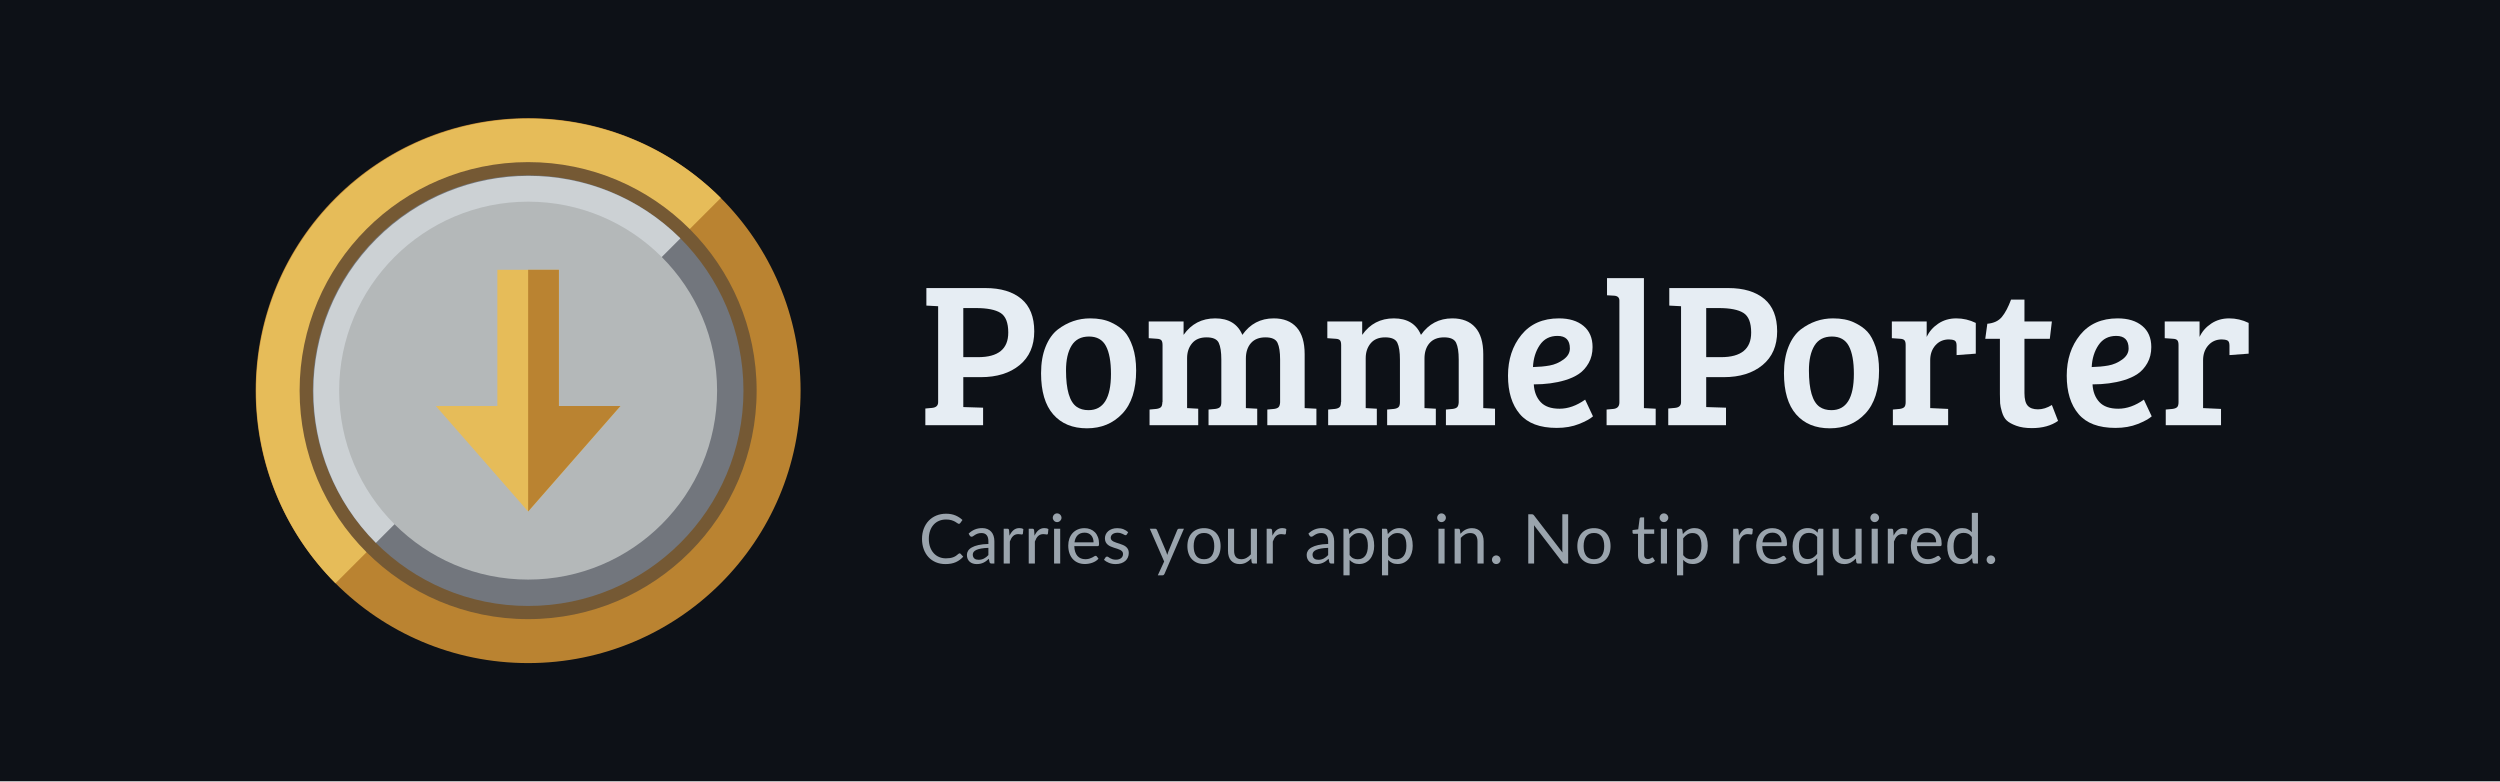
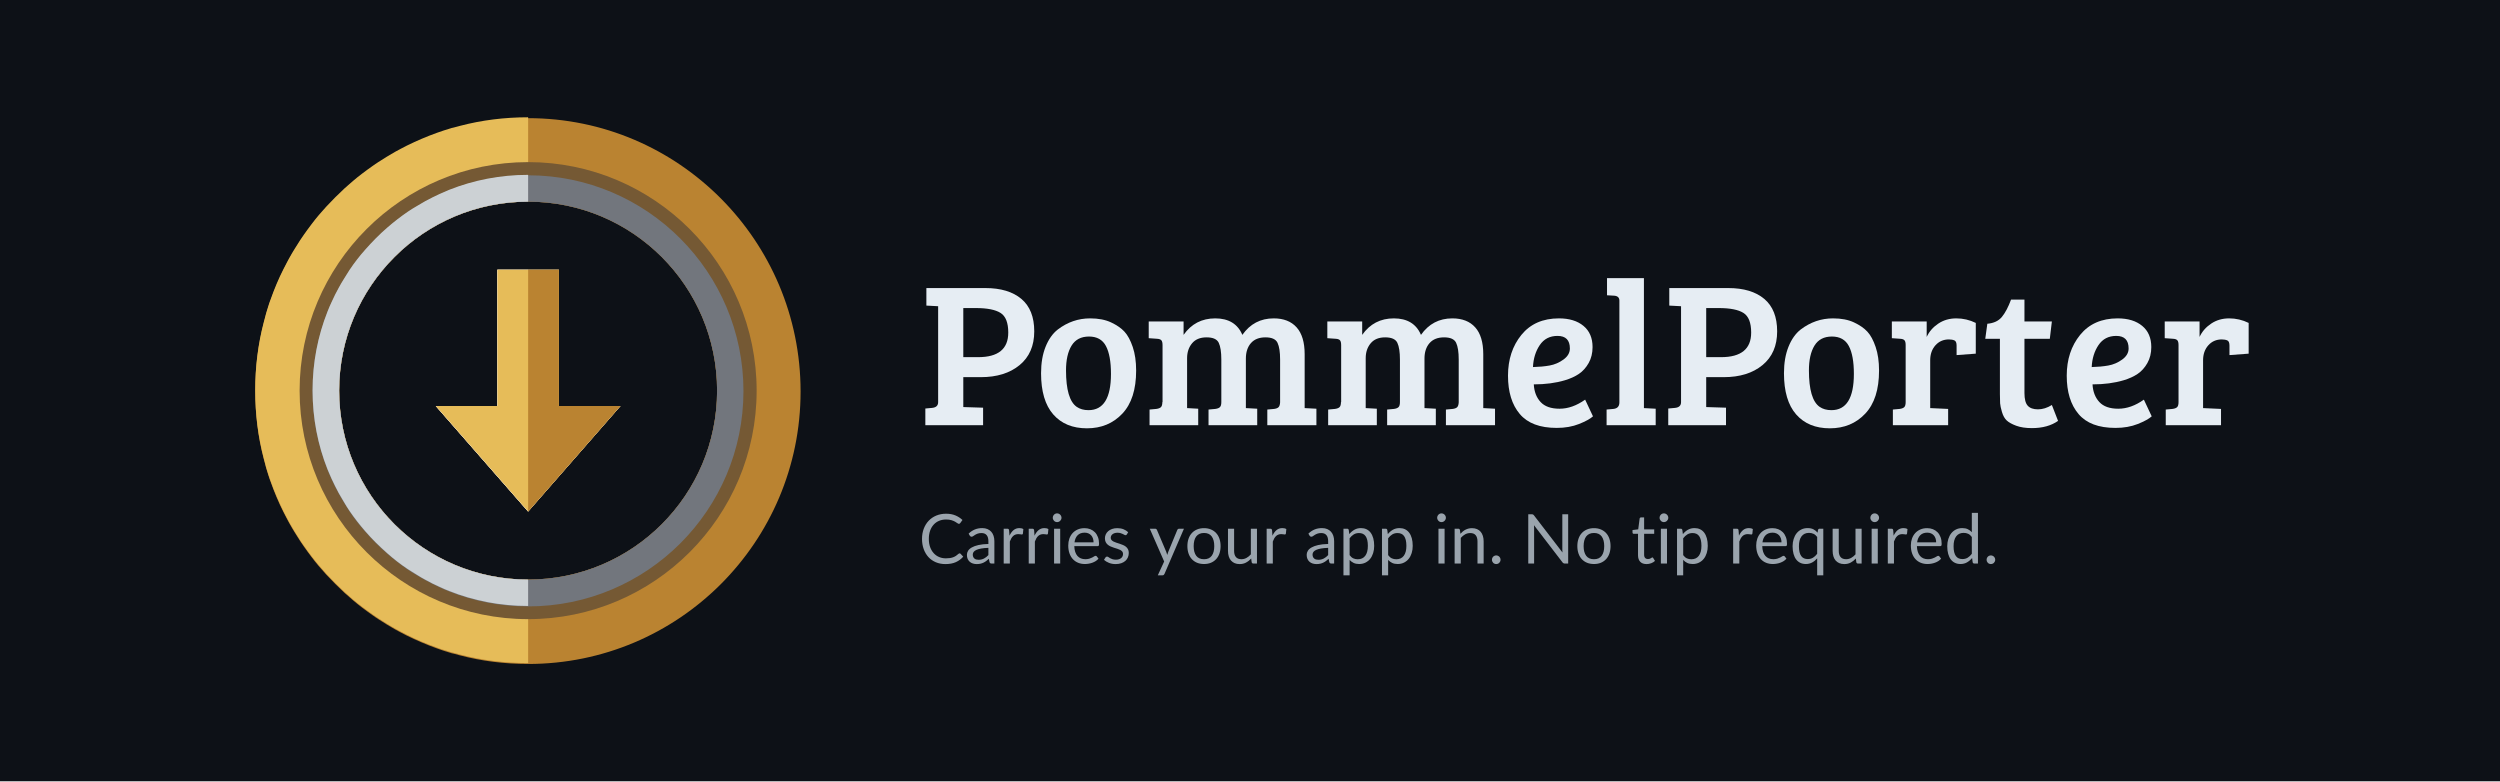
<svg xmlns="http://www.w3.org/2000/svg" width="1600" height="500" viewBox="0 0 1600 500">
  <rect width="1600" height="500" fill="#0d1117" />
  <svg x="158" y="70" width="360" height="360" viewBox="0 0 256 256">
-     <circle cx="128" cy="128" r="124" fill="#ba8331" />
-     <path d="M 215.681 40.319 A 124 124 0 0 0 40.319 215.681 Z" fill="#e6bc59" />
-     <circle cx="128" cy="128" r="104" fill="#755934" />
-     <circle cx="128" cy="128" r="98" fill="#72767d" />
-     <path d="M 197.296 58.704 A 98 98 0 0 0 58.704 197.296 Z" fill="#ccd1d4" />
-     <circle cx="128" cy="128" r="86" fill="#b4b8b9" />
-     <path d="M114 73h28v62h28l-42 48-42-48h28z" fill="#e6bc59" />
-     <path d="M142 73v62h28l-42 48v-110z" fill="#ba8331" />
+     <defs>
+       <style>
+       .st0 {
+         fill: #e6bc59;
+       }
+ 
+       .st1 {
+         fill: #fff;
+       }
+ 
+       .st2 {
+         fill: #755934;
+       }
+ 
+       .st3 {
+         fill: #72767d;
+       }
+ 
+       .st4 {
+         fill: #ccd1d4;
+       }
+ 
+       .st5 {
+         fill: #ba8331;
+       }
+     </style>
+     </defs>
+     <polygon class="st5" points="142 135 170 135 128 183 86 135 114 135 114 73 142 73 142 135" />
+     <path class="st5" d="M128,4c-10.7,0-21.1,1.3-31,3.9-1,.3-2,.5-3,.8-.5.1-1,.3-1.5.4-1,.3-1.9.6-2.9.9t0,0c-1,.3-1.9.6-2.9,1-4.8,1.7-9.4,3.6-13.9,5.9-.9.5-1.8.9-2.7,1.4,0,0,0,0,0,0-.9.5-1.8.9-2.6,1.4-1.3.7-2.6,1.5-3.9,2.3-1.3.8-2.5,1.6-3.8,2.4,0,0,0,0,0,0-.8.6-1.7,1.1-2.5,1.7,0,0,0,0,0,0-1.6,1.1-3.2,2.3-4.8,3.5h0c-2.8,2.1-5.4,4.3-8,6.7t0,0c-2.9,2.7-5.7,5.5-8.4,8.4t0,0c-2.3,2.6-4.6,5.2-6.7,8h0c-1.2,1.6-2.4,3.2-3.5,4.8,0,0,0,0,0,0-.6.8-1.1,1.6-1.7,2.5,0,0,0,0,0,0-.8,1.2-1.6,2.5-2.4,3.8-.8,1.3-1.5,2.6-2.3,3.9-.5.9-1,1.8-1.4,2.6,0,0,0,0,0,0-.5.9-.9,1.8-1.4,2.7-2.2,4.5-4.2,9.1-5.9,13.9-.3,1-.7,1.9-1,2.9t0,0c-.3,1-.6,1.9-.9,2.9-.2.5-.3,1-.4,1.5-.3,1-.5,2-.8,3-2.6,9.9-3.9,20.3-3.9,31s1.3,21.1,3.9,31c.3,1,.5,2,.8,3,.1.5.3,1,.4,1.5.3,1,.6,1.9.9,2.9t0,0c.3,1,.6,1.9,1,2.9,1.7,4.8,3.6,9.4,5.9,13.9.5.9.9,1.8,1.4,2.7,0,0,0,0,0,0,.5.9.9,1.8,1.4,2.6.7,1.3,1.5,2.6,2.3,3.9.8,1.3,1.6,2.5,2.4,3.8,0,0,0,0,0,0,.6.8,1.1,1.7,1.7,2.5,0,0,0,0,0,0,1.1,1.6,2.3,3.2,3.5,4.8h0c2.1,2.8,4.3,5.4,6.7,8t0,0c2.7,2.9,5.5,5.7,8.4,8.4t0,0c2.6,2.3,5.2,4.6,8,6.7h0c1.6,1.2,3.2,2.4,4.8,3.5,0,0,0,0,0,0,.8.6,1.6,1.1,2.5,1.7,0,0,0,0,0,0,1.2.8,2.5,1.6,3.8,2.4,1.3.8,2.6,1.5,3.9,2.3.9.5,1.8,1,2.6,1.4,0,0,0,0,0,0,.9.5,1.8.9,2.7,1.4,4.5,2.2,9.1,4.2,13.9,5.9,1,.3,1.9.7,2.9,1t0,0c1,.3,1.9.6,2.9.9.5.2,1,.3,1.5.4,1,.3,2,.5,3,.8,9.9,2.6,20.3,3.9,31,3.9,68.5,0,124-55.5,124-124S196.5,4,128,4ZM128,214c-47.5,0-86-38.5-86-86s38.5-86,86-86,86,38.5,86,86-38.5,86-86,86Z" />
+     <polygon class="st0" points="114 73 128 73 128 183 86 135 114 135 114 73" />
+     <path class="st0" d="M128,4v38c-47.5,0-86,38.5-86,86s38.5,86,86,86v38c-10.7,0-21.1-1.3-31-3.9-1-.3-2-.5-3-.8-.5-.1-1-.3-1.5-.4-1-.3-1.9-.6-2.9-.9t0,0c-1-.3-1.9-.6-2.9-1-4.8-1.7-9.4-3.6-13.9-5.9-.9-.5-1.8-.9-2.7-1.4,0,0,0,0,0,0-.9-.5-1.8-.9-2.6-1.4-1.3-.7-2.6-1.5-3.9-2.3-1.3-.8-2.5-1.6-3.8-2.4,0,0,0,0,0,0-.8-.6-1.7-1.1-2.5-1.7,0,0,0,0,0,0-1.6-1.1-3.2-2.3-4.8-3.5h0c-2.8-2.1-5.4-4.3-8-6.7t0,0c-2.9-2.7-5.7-5.5-8.4-8.4t0,0c-2.3-2.6-4.6-5.2-6.7-8h0c-1.2-1.6-2.4-3.2-3.5-4.8,0,0,0,0,0,0-.6-.8-1.1-1.6-1.7-2.5,0,0,0,0,0,0-.8-1.2-1.6-2.5-2.4-3.8-.8-1.3-1.5-2.6-2.3-3.9-.5-.9-1-1.8-1.4-2.6,0,0,0,0,0,0-.5-.9-.9-1.8-1.4-2.7-2.2-4.5-4.2-9.1-5.9-13.9-.3-1-.7-1.9-1-2.9t0,0c-.3-1-.6-1.9-.9-2.9-.2-.5-.3-1-.4-1.5-.3-1-.5-2-.8-3-2.6-9.9-3.9-20.3-3.9-31s1.3-21.1,3.9-31c.3-1,.5-2,.8-3,.1-.5.3-1,.4-1.5.3-1,.6-1.9.9-2.9t0,0c.3-1,.6-1.9,1-2.9,1.7-4.8,3.6-9.4,5.9-13.9.5-.9.9-1.8,1.4-2.7,0,0,0,0,0,0,.5-.9.9-1.8,1.4-2.6.7-1.3,1.5-2.6,2.3-3.9.8-1.3,1.6-2.5,2.4-3.8,0,0,0,0,0,0,.6-.8,1.1-1.7,1.7-2.5,0,0,0,0,0,0,1.1-1.6,2.3-3.2,3.5-4.8h0c2.1-2.8,4.3-5.4,6.7-8t0,0c2.7-2.9,5.5-5.7,8.4-8.4t0,0c2.6-2.3,5.2-4.6,8-6.7h0c1.6-1.2,3.2-2.4,4.8-3.5,0,0,0,0,0,0,.8-.6,1.6-1.1,2.5-1.7,0,0,0,0,0,0,1.2-.8,2.5-1.6,3.8-2.4,1.3-.8,2.6-1.5,3.9-2.3.9-.5,1.8-1,2.6-1.4,0,0,0,0,0,0,.9-.5,1.8-.9,2.7-1.4,4.5-2.2,9.1-4.2,13.9-5.9,1-.3,1.9-.7,2.9-1t0,0c1-.3,1.9-.6,2.9-.9.5-.2,1-.3,1.5-.4,1-.3,2-.5,3-.8,9.9-2.6,20.3-3.9,31-3.9Z" />
+     <polygon class="st2" points="142 135 170 135 128 183 86 135 114 135 114 73 142 73 142 135" />
+     <path class="st2" d="M128,24c-57.4,0-104,46.6-104,104s46.6,104,104,104,104-46.6,104-104S185.4,24,128,24ZM128,214c-47.5,0-86-38.5-86-86s38.5-86,86-86,86,38.5,86,86-38.5,86-86,86Z" />
+     <polygon class="st3" points="142 135 170 135 128 183 86 135 114 135 114 73 142 73 142 135" />
+     <path class="st3" d="M128,30c-12.7,0-24.8,2.4-35.9,6.8-1.5.6-3,1.2-4.4,1.9h0c-2.2,1-4.3,2-6.4,3.2,0,0,0,0,0,0-1.4.8-2.8,1.5-4.1,2.4t0,0c-1.3.8-2.7,1.7-4,2.5,0,0,0,0,0,0-3.3,2.2-6.4,4.6-9.3,7.2t0,0c-3.5,3.1-6.9,6.4-10,10t0,0c-2.6,3-5,6.1-7.2,9.3,0,0,0,0,0,0-.9,1.3-1.7,2.6-2.5,4t0,0c-.8,1.3-1.6,2.7-2.4,4.1,0,0,0,0,0,0-1.1,2.1-2.2,4.2-3.2,6.4h0c-.7,1.5-1.3,2.9-1.9,4.4-4.4,11.1-6.8,23.2-6.8,35.9s2.4,24.8,6.8,35.9c.6,1.5,1.2,3,1.9,4.4h0c1,2.2,2,4.3,3.2,6.4,0,0,0,0,0,0,.8,1.4,1.5,2.8,2.4,4.1t0,0c.8,1.3,1.7,2.7,2.5,4,0,0,0,0,0,0,2.2,3.3,4.6,6.4,7.2,9.3t0,0c3.1,3.5,6.4,6.9,10,10t0,0c3,2.6,6.1,5,9.3,7.2,0,0,0,0,0,0,1.3.9,2.6,1.7,4,2.5t0,0c1.3.8,2.7,1.6,4.1,2.4,0,0,0,0,0,0,2.1,1.1,4.2,2.2,6.4,3.2h0c1.4.7,2.9,1.3,4.4,1.9,11.1,4.4,23.2,6.8,35.9,6.8,54.1,0,98-43.9,98-98S182.1,30,128,30ZM128,214c-47.5,0-86-38.5-86-86s38.5-86,86-86,86,38.5,86,86-38.5,86-86,86Z" />
+     <polygon class="st4" points="114 73 128 73 128 183 86 135 114 135 114 73" />
+     <path class="st4" d="M128,30v12c-47.5,0-86,38.5-86,86s38.5,86,86,86v12c-12.7,0-24.8-2.4-35.9-6.8-1.5-.6-3-1.2-4.4-1.9h0c-2.2-1-4.3-2-6.4-3.2,0,0,0,0,0,0-1.4-.8-2.8-1.5-4.1-2.4t0,0c-1.3-.8-2.7-1.7-4-2.5,0,0,0,0,0,0-3.3-2.2-6.4-4.6-9.3-7.2t0,0c-3.5-3.1-6.9-6.4-10-10t0,0c-2.6-3-5-6.1-7.2-9.3,0,0,0,0,0,0-.9-1.3-1.7-2.6-2.5-4t0,0c-.8-1.3-1.6-2.7-2.4-4.1,0,0,0,0,0,0-1.1-2.1-2.2-4.2-3.2-6.4h0c-.6-1.5-1.3-2.9-1.9-4.4-4.4-11.1-6.8-23.2-6.8-35.9s2.4-24.8,6.8-35.9c.6-1.5,1.2-3,1.9-4.4h0c1-2.2,2-4.3,3.2-6.4,0,0,0,0,0,0,.8-1.4,1.5-2.8,2.4-4.1t0,0c.8-1.3,1.7-2.7,2.5-4,0,0,0,0,0,0,2.2-3.3,4.6-6.4,7.2-9.3t0,0c3.1-3.5,6.4-6.9,10-10t0,0c3-2.6,6.1-5,9.3-7.2,0,0,0,0,0,0,1.3-.9,2.6-1.7,4-2.5t0,0c1.3-.8,2.7-1.6,4.1-2.4,0,0,0,0,0,0,2.1-1.1,4.2-2.2,6.4-3.2h0c1.4-.6,2.9-1.3,4.4-1.9,11.1-4.4,23.2-6.8,35.9-6.8Z" />
+     <polygon class="st1" points="170 135 128 183 86 135 114 135 114 73 142 73 142 135 170 135" />
+     <polygon class="st0" points="170 135 128 183 86 135 114 135 114 73 142 73 142 135 170 135" />
+     <polygon class="st5" points="170 135 128 183 128 73 142 73 142 135 170 135" />
  </svg>
  <g fill="#e6edf3">
    <g transform="translate(588.00,272.14)">
      <path d="M41.18 0L4.22 0L4.22-10.69L8.58-11.09Q12.41-11.48 12.41-14.78L12.41-76.16L4.88-76.56L4.88-87.78L42.64-87.78Q57.42-87.78 65.67-80.85Q73.92-73.92 73.92-60.06Q73.92-46.20 64.55-38.48Q55.18-30.76 39.73-30.76L28.51-30.76L28.51-11.62L41.18-11.22L41.18 0M28.51-74.98L28.51-43.56L38.02-43.56Q57.29-43.56 57.29-59.27Q57.29-68.77 52.34-71.87Q47.39-74.98 36.56-74.98" />
    </g>
    <g transform="translate(661.92,272.14)">
      <path d="M34.72-9.64Q49.10-9.64 49.10-32.87Q49.10-44.62 45.87-50.69Q42.64-56.76 35.05-56.76Q27.46-56.76 23.89-50.95Q20.33-45.14 20.33-35.11Q20.33-16.50 27.19-11.75Q30.23-9.64 34.72-9.64M4.36-33.26Q4.36-43.03 7.26-50.23Q10.16-57.42 15.05-61.25Q24.42-68.38 35.77-68.38Q43.69-68.38 49.17-65.80Q54.65-63.23 57.75-59.86Q60.85-56.50 63.03-50.09Q65.21-43.69 65.21-34.98Q65.21-16.76 56.36-7.39Q47.52 1.98 33.73 1.98Q19.93 1.98 12.14-6.93Q4.36-15.84 4.36-33.26" />
    </g>
    <g transform="translate(731.62,272.14)">
      <path d="M9.11-55.31L3.56-55.70L3.56-66.40L25.87-66.40L25.87-57.82Q33.26-68.38 46.13-68.38Q59-68.38 63.49-57.82Q70.88-68.38 83.56-68.38Q93.06-68.38 98.21-62.63Q103.36-56.89 103.36-45.41L103.36-10.96L110.88-10.56L110.88 0L79.46 0L79.46-10.03L83.82-10.43Q85.80-10.69 86.66-11.55Q87.52-12.41 87.65-14.65L87.65-41.98Q87.65-49.24 86-52.73Q84.35-56.23 78.28-56.23Q72.20-56.23 68.97-52.54Q65.74-48.84 65.74-42.64L65.74-10.96L73-10.56L73 0L41.84 0L41.84-10.03L46.20-10.43Q48.18-10.69 49.10-11.55Q50.03-12.41 50.03-14.78L50.03-41.98Q50.03-49.24 48.38-52.73Q46.73-56.23 40.59-56.23Q34.45-56.23 31.28-52.40Q28.12-48.58 28.12-42.90L28.12-10.96L35.24-10.56L35.24 0L4.09 0L4.09-10.03L8.45-10.43Q10.43-10.69 11.35-11.55Q12.28-12.41 12.28-14.78L12.41-14.78L12.41-51.22Q12.41-53.46 11.68-54.32Q10.96-55.18 9.11-55.31" />
    </g>
    <g transform="translate(845.93,272.14)">
      <path d="M9.11-55.31L3.56-55.70L3.56-66.40L25.87-66.40L25.87-57.82Q33.26-68.38 46.13-68.38Q59-68.38 63.49-57.82Q70.88-68.38 83.56-68.38Q93.06-68.38 98.21-62.63Q103.36-56.89 103.36-45.41L103.36-10.96L110.88-10.56L110.88 0L79.46 0L79.46-10.03L83.82-10.43Q85.80-10.69 86.66-11.55Q87.52-12.41 87.65-14.65L87.65-41.98Q87.65-49.24 86-52.73Q84.35-56.23 78.28-56.23Q72.20-56.23 68.97-52.54Q65.74-48.84 65.74-42.64L65.74-10.96L73-10.56L73 0L41.84 0L41.84-10.03L46.20-10.43Q48.18-10.69 49.10-11.55Q50.03-12.41 50.03-14.78L50.03-41.98Q50.03-49.24 48.38-52.73Q46.73-56.23 40.59-56.23Q34.45-56.23 31.28-52.40Q28.12-48.58 28.12-42.90L28.12-10.96L35.24-10.56L35.24 0L4.09 0L4.09-10.03L8.45-10.43Q10.43-10.69 11.35-11.55Q12.28-12.41 12.28-14.78L12.41-14.78L12.41-51.22Q12.41-53.46 11.68-54.32Q10.96-55.18 9.11-55.31" />
    </g>
    <g transform="translate(960.24,272.14)">
      <path d="M37.49-68.38Q47.39-68.38 53.20-63.56Q59-58.74 59-50.03Q59-44.22 56.50-39.80Q53.99-35.38 50.29-32.87Q46.60-30.36 41.32-28.78Q32.47-26.14 21.38-26.14Q21.78-19.14 25.74-14.85Q29.70-10.56 37.88-10.56Q46.07-10.56 54.25-16.37L59.27-5.68Q56.63-3.30 50.36-0.79Q44.09 1.72 36.04 1.72Q19.93 1.72 12.41-7.19Q4.88-16.10 4.88-31.68Q4.88-47.26 13.46-57.82Q22.04-68.38 37.49-68.38M31.48-38.21Q36.30-39.07 40.39-42.04Q44.48-45.01 44.48-49.10Q44.48-57.16 36.56-57.16Q29.17-57.16 25.21-51.28Q21.25-45.41 20.86-37.22Q26.66-37.36 31.48-38.21" />
    </g>
    <g transform="translate(1024.13,272.14)">
      <path d="M4.36-94.12L27.98-94.12L27.98-10.96L35.51-10.56L35.51 0L4.09 0L4.09-10.03L8.45-10.43Q12.28-10.82 12.28-14.65L12.28-79.73Q12.28-82.63 8.98-82.90L4.36-83.16" />
    </g>
    <g transform="translate(1063.46,272.14)">
      <path d="M41.18 0L4.22 0L4.22-10.69L8.58-11.09Q12.41-11.48 12.41-14.78L12.41-76.16L4.88-76.56L4.88-87.78L42.64-87.78Q57.42-87.78 65.67-80.85Q73.92-73.92 73.92-60.06Q73.92-46.20 64.55-38.48Q55.18-30.76 39.73-30.76L28.51-30.76L28.51-11.62L41.18-11.22L41.18 0M28.51-74.98L28.51-43.56L38.02-43.56Q57.29-43.56 57.29-59.27Q57.29-68.77 52.34-71.87Q47.39-74.98 36.56-74.98" />
    </g>
    <g transform="translate(1137.38,272.14)">
      <path d="M34.72-9.64Q49.10-9.64 49.10-32.87Q49.10-44.62 45.87-50.69Q42.64-56.76 35.05-56.76Q27.46-56.76 23.89-50.95Q20.33-45.14 20.33-35.11Q20.33-16.50 27.19-11.75Q30.23-9.64 34.72-9.64M4.36-33.26Q4.36-43.03 7.26-50.23Q10.16-57.42 15.05-61.25Q24.42-68.38 35.77-68.38Q43.69-68.38 49.17-65.80Q54.65-63.23 57.75-59.86Q60.85-56.50 63.03-50.09Q65.21-43.69 65.21-34.98Q65.21-16.76 56.36-7.39Q47.52 1.98 33.73 1.98Q19.93 1.98 12.14-6.93Q4.36-15.84 4.36-33.26" />
    </g>
    <g transform="translate(1207.08,272.14)">
      <path d="M12.54-14.78L12.54-51.35Q12.54-53.46 11.81-54.32Q11.09-55.18 9.24-55.31L3.70-55.70L3.70-66.40L26-66.40L26-56.50Q28.38-61.64 33.40-65.01Q38.41-68.38 44.95-68.38Q51.48-68.38 57.42-65.47L57.42-45.80L45.14-44.88L45.14-50.95Q45.14-53.59 43.82-54.25Q42.37-54.91 40.26-54.91Q34.98-54.91 31.61-51.15Q28.25-47.39 28.25-41.58L28.25-10.96L39.73-10.43L39.73 0L4.36 0L4.36-10.03L8.71-10.43Q10.69-10.69 11.62-11.55Q12.54-12.41 12.54-14.78" />
    </g>
    <g transform="translate(1268.06,272.14)">
      <path d="M19.01-80.39L27.59-80.39L27.59-66.40L45.14-66.40L43.82-55.31L27.59-55.31L27.59-20.59Q27.59-14.78 29.70-12.47Q31.81-10.16 36.23-10.16Q40.66-10.16 45.14-12.94L49.10-2.77Q42.50 1.85 32.34 1.85Q26.40 1.85 22.31 0.33Q18.22-1.19 16.24-3.04Q14.26-4.88 13.20-8.45Q12.14-12.01 12.01-14.06Q11.88-16.10 11.88-20.06L11.88-55.31L2.51-55.31L3.83-64.94Q10.03-65.47 13.20-69.37Q16.37-73.26 19.01-80.39" />
    </g>
    <g transform="translate(1317.83,272.14)">
      <path d="M37.49-68.38Q47.39-68.38 53.20-63.56Q59-58.74 59-50.03Q59-44.22 56.50-39.80Q53.99-35.38 50.29-32.87Q46.60-30.36 41.32-28.78Q32.47-26.14 21.38-26.14Q21.78-19.14 25.74-14.85Q29.70-10.56 37.88-10.56Q46.07-10.56 54.25-16.37L59.27-5.68Q56.63-3.30 50.36-0.79Q44.09 1.72 36.04 1.72Q19.93 1.72 12.41-7.19Q4.88-16.10 4.88-31.68Q4.88-47.26 13.46-57.82Q22.04-68.38 37.49-68.38M31.48-38.21Q36.30-39.07 40.39-42.04Q44.48-45.01 44.48-49.10Q44.48-57.16 36.56-57.16Q29.17-57.16 25.21-51.28Q21.25-45.41 20.86-37.22Q26.66-37.36 31.48-38.21" />
    </g>
    <g transform="translate(1381.72,272.14)">
      <path d="M12.54-14.78L12.54-51.35Q12.54-53.46 11.81-54.32Q11.09-55.18 9.24-55.31L3.70-55.70L3.70-66.40L26-66.40L26-56.50Q28.38-61.64 33.40-65.01Q38.41-68.38 44.95-68.38Q51.48-68.38 57.42-65.47L57.42-45.80L45.14-44.88L45.14-50.95Q45.14-53.59 43.82-54.25Q42.37-54.91 40.26-54.91Q34.98-54.91 31.61-51.15Q28.25-47.39 28.25-41.58L28.25-10.96L39.73-10.43L39.73 0L4.36 0L4.36-10.03L8.71-10.43Q10.69-10.69 11.62-11.55Q12.54-12.41 12.54-14.78" />
    </g>
  </g>
  <g fill="#9aa4ad">
    <g transform="translate(588.00,360.66)">
      <path d="M26.16-6.51Q26.51-6.51 26.77-6.23L28.47-4.40Q26.53-2.16 23.77-0.90Q21.01 0.35 17.09 0.35Q13.71 0.35 10.93-0.82Q8.16-2 6.20-4.12Q4.25-6.25 3.17-9.22Q2.09-12.19 2.09-15.75Q2.09-19.32 3.21-22.29Q4.33-25.26 6.37-27.39Q8.40-29.52 11.24-30.70Q14.08-31.88 17.51-31.88Q20.88-31.88 23.45-30.80Q26.03-29.72 27.98-27.87L26.58-25.92Q26.44-25.70 26.23-25.55Q26.03-25.41 25.67-25.41Q25.28-25.41 24.71-25.84Q24.13-26.27 23.21-26.80Q22.29-27.32 20.90-27.75Q19.51-28.18 17.49-28.18Q15.05-28.18 13.02-27.33Q11-26.49 9.54-24.88Q8.07-23.28 7.26-20.97Q6.45-18.66 6.45-15.75Q6.45-12.80 7.29-10.49Q8.14-8.18 9.60-6.59Q11.07-4.99 13.06-4.16Q15.05-3.32 17.36-3.32Q18.77-3.32 19.90-3.49Q21.03-3.65 21.99-4Q22.95-4.36 23.77-4.89Q24.60-5.43 25.41-6.18Q25.78-6.51 26.16-6.51" />
    </g>
    <g transform="translate(617.39,360.66)">
      <path d="M15.18-5.41L15.18-10.03Q12.47-9.94 10.57-9.60Q8.67-9.26 7.47-8.71Q6.27-8.16 5.73-7.41Q5.19-6.67 5.19-5.74Q5.19-4.86 5.48-4.22Q5.76-3.59 6.26-3.18Q6.75-2.77 7.42-2.58Q8.10-2.40 8.87-2.40Q9.90-2.40 10.76-2.61Q11.62-2.82 12.38-3.21Q13.13-3.61 13.83-4.16Q14.52-4.71 15.18-5.41M3.23-17.89L2.53-19.14Q4.38-20.92 6.51-21.80Q8.65-22.68 11.24-22.68Q13.11-22.68 14.56-22.07Q16.02-21.45 17.01-20.35Q18-19.25 18.50-17.69Q19.01-16.13 19.01-14.26L19.01 0L17.27 0Q16.70 0 16.39-0.19Q16.08-0.37 15.91-0.92L15.47-3.04Q14.59-2.22 13.75-1.59Q12.91-0.97 11.99-0.54Q11.07-0.11 10.02 0.12Q8.98 0.35 7.70 0.35Q6.40 0.35 5.26-0.01Q4.11-0.37 3.27-1.10Q2.42-1.83 1.92-2.94Q1.43-4.05 1.43-5.57Q1.43-6.89 2.16-8.11Q2.88-9.33 4.51-10.27Q6.14-11.22 8.76-11.82Q11.37-12.43 15.18-12.52L15.18-14.26Q15.18-16.85 14.06-18.18Q12.94-19.51 10.78-19.51Q9.33-19.51 8.35-19.15Q7.37-18.79 6.65-18.34Q5.94-17.89 5.42-17.52Q4.91-17.16 4.40-17.16Q4-17.16 3.72-17.37Q3.43-17.58 3.23-17.89" />
    </g>
    <g transform="translate(639.26,360.66)">
      <path d="M6.56-21.21L6.82-17.82Q7.88-20.11 9.42-21.39Q10.96-22.68 13.18-22.68Q13.88-22.68 14.53-22.53Q15.18-22.37 15.69-22.04L15.40-19.12Q15.27-18.57 14.74-18.57Q14.43-18.57 13.84-18.70Q13.24-18.83 12.50-18.83Q11.44-18.83 10.62-18.52Q9.79-18.22 9.14-17.61Q8.49-17.01 7.97-16.11Q7.46-15.22 7.04-14.08L7.04 0L3.10 0L3.10-22.29L5.35-22.29Q5.98-22.29 6.23-22.04Q6.47-21.80 6.56-21.21" />
    </g>
    <g transform="translate(655.28,360.66)">
      <path d="M6.56-21.21L6.82-17.82Q7.88-20.11 9.42-21.39Q10.96-22.68 13.18-22.68Q13.88-22.68 14.53-22.53Q15.18-22.37 15.69-22.04L15.40-19.12Q15.27-18.57 14.74-18.57Q14.43-18.57 13.84-18.70Q13.24-18.83 12.50-18.83Q11.44-18.83 10.62-18.52Q9.79-18.22 9.14-17.61Q8.49-17.01 7.97-16.11Q7.46-15.22 7.04-14.08L7.04 0L3.10 0L3.10-22.29L5.35-22.29Q5.98-22.29 6.23-22.04Q6.47-21.80 6.56-21.21" />
    </g>
    <g transform="translate(671.29,360.66)">
      <path d="M3.32-22.29L7.24-22.29L7.24 0L3.32 0L3.32-22.29M8.07-29.28Q8.07-28.71 7.84-28.21Q7.61-27.72 7.23-27.33Q6.84-26.95 6.32-26.73Q5.81-26.51 5.24-26.51Q4.66-26.51 4.17-26.73Q3.67-26.95 3.30-27.33Q2.93-27.72 2.71-28.21Q2.49-28.71 2.49-29.28Q2.49-29.85 2.71-30.37Q2.93-30.89 3.30-31.27Q3.67-31.66 4.17-31.88Q4.66-32.10 5.24-32.10Q5.81-32.10 6.32-31.88Q6.84-31.66 7.23-31.27Q7.61-30.89 7.84-30.37Q8.07-29.85 8.07-29.28" />
    </g>
    <g transform="translate(681.85,360.66)">
      <path d="M5.83-13.57L18.02-13.57Q18.02-14.94 17.63-16.07Q17.25-17.20 16.51-18.03Q15.77-18.85 14.72-19.30Q13.66-19.76 12.32-19.76Q9.50-19.76 7.86-18.12Q6.23-16.48 5.83-13.57M20.09-4.55L21.19-3.12Q20.46-2.24 19.45-1.59Q18.44-0.95 17.28-0.53Q16.13-0.11 14.89 0.10Q13.66 0.31 12.45 0.31Q10.14 0.31 8.20-0.47Q6.25-1.25 4.83-2.76Q3.41-4.27 2.62-6.49Q1.83-8.71 1.83-11.59Q1.83-13.93 2.54-15.95Q3.26-17.97 4.60-19.46Q5.94-20.94 7.88-21.79Q9.81-22.64 12.23-22.64Q14.23-22.64 15.94-21.97Q17.64-21.30 18.89-20.03Q20.13-18.77 20.83-16.91Q21.54-15.05 21.54-12.67Q21.54-11.75 21.34-11.44Q21.14-11.13 20.59-11.13L5.70-11.13Q5.76-9.02 6.28-7.46Q6.80-5.90 7.72-4.85Q8.65-3.81 9.92-3.29Q11.20-2.77 12.78-2.77Q14.26-2.77 15.32-3.11Q16.39-3.45 17.16-3.85Q17.93-4.25 18.45-4.59Q18.96-4.93 19.34-4.93Q19.82-4.93 20.09-4.55" />
    </g>
    <g transform="translate(705.08,360.66)">
      <path d="M16.96-20.04L16.08-18.61Q15.82-18.13 15.27-18.13Q14.94-18.13 14.52-18.37Q14.10-18.61 13.50-18.91Q12.89-19.21 12.06-19.46Q11.22-19.71 10.08-19.71Q9.09-19.71 8.29-19.46Q7.50-19.21 6.94-18.77Q6.38-18.33 6.08-17.74Q5.79-17.16 5.79-16.48Q5.79-15.62 6.28-15.05Q6.78-14.48 7.59-14.06Q8.40-13.64 9.44-13.32Q10.47-13 11.56-12.64Q12.65-12.28 13.68-11.84Q14.72-11.40 15.53-10.74Q16.35-10.08 16.84-9.12Q17.34-8.16 17.34-6.82Q17.34-5.28 16.79-3.97Q16.24-2.66 15.16-1.70Q14.08-0.75 12.52-0.20Q10.96 0.35 8.91 0.35Q6.58 0.35 4.69-0.41Q2.79-1.17 1.47-2.35L2.40-3.85Q2.57-4.14 2.82-4.29Q3.06-4.44 3.43-4.44Q3.83-4.44 4.27-4.14Q4.71-3.83 5.33-3.45Q5.96-3.08 6.86-2.77Q7.77-2.46 9.11-2.46Q10.25-2.46 11.11-2.76Q11.97-3.06 12.54-3.56Q13.11-4.07 13.39-4.73Q13.66-5.39 13.66-6.14Q13.66-7.06 13.17-7.67Q12.67-8.27 11.86-8.70Q11.04-9.13 10-9.45Q8.95-9.77 7.86-10.12Q6.78-10.47 5.73-10.92Q4.69-11.37 3.87-12.06Q3.06-12.74 2.56-13.74Q2.07-14.74 2.07-16.17Q2.07-17.45 2.60-18.62Q3.12-19.80 4.14-20.69Q5.15-21.58 6.62-22.11Q8.10-22.64 9.99-22.64Q12.19-22.64 13.94-21.95Q15.69-21.25 16.96-20.04" />
    </g>
    <g transform="translate(724.14,360.66)">
      <path d="" />
    </g>
    <g transform="translate(735.40,360.66)">
      <path d="M19.23-22.29L22.33-22.29L9.90 6.58Q9.70 7.02 9.40 7.28Q9.11 7.55 8.49 7.55L5.59 7.55L9.66-1.30L0.46-22.29L3.85-22.29Q4.36-22.29 4.65-22.03Q4.95-21.78 5.06-21.47L11.02-7.44Q11.37-6.51 11.62-5.50Q11.92-6.53 12.28-7.46L18.06-21.47Q18.19-21.82 18.51-22.05Q18.83-22.29 19.23-22.29" />
    </g>
    <g transform="translate(758.08,360.66)">
      <path d="M12.50-22.64Q14.94-22.64 16.90-21.82Q18.85-21.01 20.24-19.51Q21.63-18.02 22.36-15.89Q23.10-13.77 23.10-11.15Q23.10-8.51 22.36-6.40Q21.63-4.29 20.24-2.79Q18.85-1.30 16.90-0.49Q14.94 0.31 12.50 0.31Q10.03 0.31 8.06-0.49Q6.09-1.30 4.71-2.79Q3.32-4.29 2.59-6.40Q1.85-8.51 1.85-11.15Q1.85-13.77 2.59-15.89Q3.32-18.02 4.71-19.51Q6.09-21.01 8.06-21.82Q10.03-22.64 12.50-22.64M12.50-2.75Q15.80-2.75 17.42-4.96Q19.05-7.17 19.05-11.13Q19.05-15.11 17.42-17.34Q15.80-19.56 12.50-19.56Q10.82-19.56 9.58-18.99Q8.34-18.41 7.51-17.34Q6.69-16.26 6.28-14.68Q5.87-13.11 5.87-11.13Q5.87-7.17 7.51-4.96Q9.15-2.75 12.50-2.75" />
    </g>
    <g transform="translate(783.03,360.66)">
      <path d="M17.51-22.29L21.43-22.29L21.43 0L19.10 0Q18.26 0 18.04-0.81L17.73-3.21Q16.28-1.61 14.48-0.63Q12.67 0.35 10.34 0.35Q8.51 0.35 7.12-0.25Q5.72-0.86 4.77-1.96Q3.83-3.06 3.36-4.62Q2.88-6.18 2.88-8.07L2.88-22.29L6.80-22.29L6.80-8.07Q6.80-5.54 7.95-4.16Q9.11-2.77 11.48-2.77Q13.22-2.77 14.73-3.60Q16.24-4.42 17.51-5.87" />
    </g>
    <g transform="translate(807.56,360.66)">
      <path d="M6.56-21.21L6.82-17.82Q7.88-20.11 9.42-21.39Q10.96-22.68 13.18-22.68Q13.88-22.68 14.53-22.53Q15.18-22.37 15.69-22.04L15.40-19.12Q15.27-18.57 14.74-18.57Q14.43-18.57 13.84-18.70Q13.24-18.83 12.50-18.83Q11.44-18.83 10.62-18.52Q9.79-18.22 9.14-17.61Q8.49-17.01 7.97-16.11Q7.46-15.22 7.04-14.08L7.04 0L3.10 0L3.10-22.29L5.35-22.29Q5.98-22.29 6.23-22.04Q6.47-21.80 6.56-21.21" />
    </g>
    <g transform="translate(823.58,360.66)">
      <path d="" />
    </g>
    <g transform="translate(834.84,360.66)">
      <path d="M15.18-5.41L15.18-10.03Q12.47-9.94 10.57-9.60Q8.67-9.26 7.47-8.71Q6.27-8.16 5.73-7.41Q5.19-6.67 5.19-5.74Q5.19-4.86 5.48-4.22Q5.76-3.59 6.26-3.18Q6.75-2.77 7.42-2.58Q8.10-2.40 8.87-2.40Q9.90-2.40 10.76-2.61Q11.62-2.82 12.38-3.21Q13.13-3.61 13.83-4.16Q14.52-4.71 15.18-5.41M3.23-17.89L2.53-19.14Q4.38-20.92 6.51-21.80Q8.65-22.68 11.24-22.68Q13.11-22.68 14.56-22.07Q16.02-21.45 17.01-20.35Q18-19.25 18.50-17.69Q19.01-16.13 19.01-14.26L19.01 0L17.27 0Q16.70 0 16.39-0.19Q16.08-0.37 15.91-0.92L15.47-3.04Q14.59-2.22 13.75-1.59Q12.91-0.97 11.99-0.54Q11.07-0.11 10.02 0.12Q8.98 0.35 7.70 0.35Q6.40 0.35 5.26-0.01Q4.11-0.37 3.27-1.10Q2.42-1.83 1.92-2.94Q1.43-4.05 1.43-5.57Q1.43-6.89 2.16-8.11Q2.88-9.33 4.51-10.27Q6.14-11.22 8.76-11.82Q11.37-12.43 15.18-12.52L15.18-14.26Q15.18-16.85 14.06-18.18Q12.94-19.51 10.78-19.51Q9.33-19.51 8.35-19.15Q7.37-18.79 6.65-18.34Q5.94-17.89 5.42-17.52Q4.91-17.16 4.40-17.16Q4-17.16 3.72-17.37Q3.43-17.58 3.23-17.89" />
    </g>
    <g transform="translate(856.71,360.66)">
      <path d="M7.04-16.15L7.04-5.37Q8.12-3.92 9.39-3.32Q10.67-2.73 12.25-2.73Q15.38-2.73 17.05-4.95Q18.72-7.17 18.72-11.29Q18.72-13.46 18.34-15.03Q17.95-16.59 17.23-17.59Q16.50-18.59 15.44-19.05Q14.39-19.51 13.05-19.51Q11.13-19.51 9.69-18.63Q8.25-17.75 7.04-16.15M6.49-21.47L6.84-18.83Q8.25-20.57 10.10-21.63Q11.95-22.68 14.32-22.68Q16.26-22.68 17.82-21.95Q19.38-21.21 20.48-19.77Q21.58-18.33 22.18-16.19Q22.77-14.06 22.77-11.29Q22.77-8.82 22.11-6.70Q21.45-4.58 20.21-3.02Q18.96-1.47 17.17-0.58Q15.38 0.31 13.13 0.31Q11.09 0.31 9.63-0.38Q8.16-1.08 7.04-2.31L7.04 7.55L3.10 7.55L3.10-22.29L5.46-22.29Q6.29-22.29 6.49-21.47" />
    </g>
    <g transform="translate(881.37,360.66)">
      <path d="M7.04-16.15L7.04-5.37Q8.12-3.92 9.39-3.32Q10.67-2.73 12.25-2.73Q15.38-2.73 17.05-4.95Q18.72-7.17 18.72-11.29Q18.72-13.46 18.34-15.03Q17.95-16.59 17.23-17.59Q16.50-18.59 15.44-19.05Q14.39-19.51 13.05-19.51Q11.13-19.51 9.69-18.63Q8.25-17.75 7.04-16.15M6.49-21.47L6.84-18.83Q8.25-20.57 10.10-21.63Q11.95-22.68 14.32-22.68Q16.26-22.68 17.82-21.95Q19.38-21.21 20.48-19.77Q21.58-18.33 22.18-16.19Q22.77-14.06 22.77-11.29Q22.77-8.82 22.11-6.70Q21.45-4.58 20.21-3.02Q18.96-1.47 17.17-0.58Q15.38 0.31 13.13 0.31Q11.09 0.31 9.63-0.38Q8.16-1.08 7.04-2.31L7.04 7.55L3.10 7.55L3.10-22.29L5.46-22.29Q6.29-22.29 6.49-21.47" />
    </g>
    <g transform="translate(906.03,360.66)">
      <path d="" />
    </g>
    <g transform="translate(917.30,360.66)">
      <path d="M3.32-22.29L7.24-22.29L7.24 0L3.32 0L3.32-22.29M8.07-29.28Q8.07-28.71 7.84-28.21Q7.61-27.72 7.23-27.33Q6.84-26.95 6.32-26.73Q5.81-26.51 5.24-26.51Q4.66-26.51 4.17-26.73Q3.67-26.95 3.30-27.33Q2.93-27.72 2.71-28.21Q2.49-28.71 2.49-29.28Q2.49-29.85 2.71-30.37Q2.93-30.89 3.30-31.27Q3.67-31.66 4.17-31.88Q4.66-32.10 5.24-32.10Q5.81-32.10 6.32-31.88Q6.84-31.66 7.23-31.27Q7.61-30.89 7.84-30.37Q8.07-29.85 8.07-29.28" />
    </g>
    <g transform="translate(927.86,360.66)">
      <path d="M6.49-21.47L6.80-19.05Q7.52-19.87 8.34-20.53Q9.15-21.19 10.06-21.66Q10.98-22.13 12-22.38Q13.02-22.64 14.21-22.64Q16.04-22.64 17.43-22.03Q18.83-21.43 19.77-20.32Q20.70-19.21 21.19-17.64Q21.67-16.08 21.67-14.19L21.67 0L17.73 0L17.73-14.19Q17.73-16.72 16.58-18.12Q15.42-19.51 13.07-19.51Q11.33-19.51 9.82-18.68Q8.32-17.84 7.04-16.41L7.04 0L3.10 0L3.10-22.29L5.46-22.29Q6.29-22.29 6.49-21.47" />
    </g>
    <g transform="translate(952.41,360.66)">
      <path d="M2.44-2.42Q2.44-2.99 2.65-3.50Q2.86-4 3.22-4.38Q3.59-4.75 4.09-4.97Q4.60-5.19 5.17-5.19Q5.74-5.19 6.25-4.97Q6.75-4.75 7.13-4.38Q7.50-4 7.72-3.50Q7.94-2.99 7.94-2.42Q7.94-1.83 7.72-1.33Q7.50-0.84 7.13-0.46Q6.75-0.09 6.25 0.12Q5.74 0.33 5.17 0.33Q4.60 0.33 4.09 0.12Q3.59-0.09 3.22-0.46Q2.86-0.84 2.65-1.33Q2.44-1.83 2.44-2.42" />
    </g>
    <g transform="translate(962.79,360.66)">
      <path d="" />
    </g>
    <g transform="translate(974.06,360.66)">
      <path d="M25.83-31.53L29.57-31.53L29.57 0L27.43 0Q26.93 0 26.59-0.18Q26.25-0.35 25.92-0.77L7.68-24.53Q7.72-23.98 7.74-23.45Q7.77-22.92 7.77-22.46L7.77 0L4.03 0L4.03-31.53L6.23-31.53Q6.51-31.53 6.71-31.49Q6.91-31.46 7.06-31.38Q7.22-31.31 7.37-31.16Q7.52-31.02 7.70-30.80L25.94-7.06Q25.89-7.63 25.86-8.17Q25.83-8.71 25.83-9.20" />
    </g>
    <g transform="translate(1007.65,360.66)">
      <path d="M12.50-22.64Q14.94-22.64 16.90-21.82Q18.85-21.01 20.24-19.51Q21.63-18.02 22.36-15.89Q23.10-13.77 23.10-11.15Q23.10-8.51 22.36-6.40Q21.63-4.29 20.24-2.79Q18.85-1.30 16.90-0.49Q14.94 0.31 12.50 0.31Q10.03 0.31 8.06-0.49Q6.09-1.30 4.71-2.79Q3.32-4.29 2.59-6.40Q1.85-8.51 1.85-11.15Q1.85-13.77 2.59-15.89Q3.32-18.02 4.71-19.51Q6.09-21.01 8.06-21.82Q10.03-22.64 12.50-22.64M12.50-2.75Q15.80-2.75 17.42-4.96Q19.05-7.17 19.05-11.13Q19.05-15.11 17.42-17.34Q15.80-19.56 12.50-19.56Q10.82-19.56 9.58-18.99Q8.34-18.41 7.51-17.34Q6.69-16.26 6.28-14.68Q5.87-13.11 5.87-11.13Q5.87-7.17 7.51-4.96Q9.15-2.75 12.50-2.75" />
    </g>
    <g transform="translate(1032.60,360.66)">
      <path d="" />
    </g>
    <g transform="translate(1043.86,360.66)">
      <path d="M9.94 0.35Q7.30 0.35 5.88-1.12Q4.47-2.60 4.47-5.37L4.47-19.01L1.78-19.01Q1.43-19.01 1.19-19.22Q0.95-19.43 0.95-19.87L0.95-21.43L4.60-21.89L5.50-28.78Q5.57-29.11 5.80-29.31Q6.03-29.52 6.40-29.52L8.38-29.52L8.38-21.85L14.83-21.85L14.83-19.01L8.38-19.01L8.38-5.63Q8.38-4.22 9.06-3.54Q9.75-2.86 10.82-2.86Q11.44-2.86 11.89-3.02Q12.34-3.19 12.67-3.39Q13-3.59 13.23-3.75Q13.46-3.92 13.64-3.92Q13.95-3.92 14.19-3.54L15.33-1.67Q14.32-0.73 12.89-0.19Q11.46 0.35 9.94 0.35" />
    </g>
    <g transform="translate(1059.64,360.66)">
      <path d="M3.32-22.29L7.24-22.29L7.24 0L3.32 0L3.32-22.29M8.07-29.28Q8.07-28.71 7.84-28.21Q7.61-27.72 7.23-27.33Q6.84-26.95 6.32-26.73Q5.81-26.51 5.24-26.51Q4.66-26.51 4.17-26.73Q3.67-26.95 3.30-27.33Q2.93-27.72 2.71-28.21Q2.49-28.71 2.49-29.28Q2.49-29.85 2.71-30.37Q2.93-30.89 3.30-31.27Q3.67-31.66 4.17-31.88Q4.66-32.10 5.24-32.10Q5.81-32.10 6.32-31.88Q6.84-31.66 7.23-31.27Q7.61-30.89 7.84-30.37Q8.07-29.85 8.07-29.28" />
    </g>
    <g transform="translate(1070.20,360.66)">
      <path d="M7.04-16.15L7.04-5.37Q8.12-3.92 9.39-3.32Q10.67-2.73 12.25-2.73Q15.38-2.73 17.05-4.95Q18.72-7.17 18.72-11.29Q18.72-13.46 18.34-15.03Q17.95-16.59 17.23-17.59Q16.50-18.59 15.44-19.05Q14.39-19.51 13.05-19.51Q11.13-19.51 9.69-18.63Q8.25-17.75 7.04-16.15M6.49-21.47L6.84-18.83Q8.25-20.57 10.10-21.63Q11.95-22.68 14.32-22.68Q16.26-22.68 17.82-21.95Q19.38-21.21 20.48-19.77Q21.58-18.33 22.18-16.19Q22.77-14.06 22.77-11.29Q22.77-8.82 22.11-6.70Q21.45-4.58 20.21-3.02Q18.96-1.47 17.17-0.58Q15.38 0.31 13.13 0.31Q11.09 0.31 9.63-0.38Q8.16-1.08 7.04-2.31L7.04 7.55L3.10 7.55L3.10-22.29L5.46-22.29Q6.29-22.29 6.49-21.47" />
    </g>
    <g transform="translate(1094.86,360.66)">
      <path d="" />
    </g>
    <g transform="translate(1106.12,360.66)">
      <path d="M6.56-21.21L6.82-17.82Q7.88-20.11 9.42-21.39Q10.96-22.68 13.18-22.68Q13.88-22.68 14.53-22.53Q15.18-22.37 15.69-22.04L15.40-19.12Q15.27-18.57 14.74-18.57Q14.43-18.57 13.84-18.70Q13.24-18.83 12.50-18.83Q11.44-18.83 10.62-18.52Q9.79-18.22 9.14-17.61Q8.49-17.01 7.97-16.11Q7.46-15.22 7.04-14.08L7.04 0L3.10 0L3.10-22.29L5.35-22.29Q5.98-22.29 6.23-22.04Q6.47-21.80 6.56-21.21" />
    </g>
    <g transform="translate(1122.14,360.66)">
      <path d="M5.83-13.57L18.02-13.57Q18.02-14.94 17.63-16.07Q17.25-17.20 16.51-18.03Q15.77-18.85 14.72-19.30Q13.66-19.76 12.32-19.76Q9.50-19.76 7.86-18.12Q6.23-16.48 5.83-13.57M20.09-4.55L21.19-3.12Q20.46-2.24 19.45-1.59Q18.44-0.95 17.28-0.53Q16.13-0.11 14.89 0.10Q13.66 0.31 12.45 0.31Q10.14 0.31 8.20-0.47Q6.25-1.25 4.83-2.76Q3.41-4.27 2.62-6.49Q1.83-8.71 1.83-11.59Q1.83-13.93 2.54-15.95Q3.26-17.97 4.60-19.46Q5.94-20.94 7.88-21.79Q9.81-22.64 12.23-22.64Q14.23-22.64 15.94-21.97Q17.64-21.30 18.89-20.03Q20.13-18.77 20.83-16.91Q21.54-15.05 21.54-12.67Q21.54-11.75 21.34-11.44Q21.14-11.13 20.59-11.13L5.70-11.13Q5.76-9.02 6.28-7.46Q6.80-5.90 7.72-4.85Q8.65-3.81 9.92-3.29Q11.20-2.77 12.78-2.77Q14.26-2.77 15.32-3.11Q16.39-3.45 17.16-3.85Q17.93-4.25 18.45-4.59Q18.96-4.93 19.34-4.93Q19.82-4.93 20.09-4.55" />
    </g>
    <g transform="translate(1145.37,360.66)">
      <path d="M17.62-6.23L17.62-17.01Q16.57-18.41 15.27-19.02Q13.97-19.62 12.39-19.62Q9.28-19.62 7.61-17.40Q5.94-15.18 5.94-11.07Q5.94-8.89 6.31-7.34Q6.69-5.79 7.41-4.79Q8.14-3.78 9.20-3.32Q10.25-2.86 11.59-2.86Q13.53-2.86 14.97-3.74Q16.41-4.62 17.62-6.23M19.21-22.29L21.54-22.29L21.54 7.55L17.62 7.55L17.62-3.32Q16.24-1.69 14.43-0.69Q12.63 0.31 10.32 0.31Q8.40 0.31 6.84-0.43Q5.28-1.17 4.18-2.60Q3.08-4.03 2.49-6.16Q1.89-8.29 1.89-11.07Q1.89-13.53 2.55-15.65Q3.21-17.78 4.44-19.34Q5.68-20.90 7.47-21.79Q9.26-22.68 11.51-22.68Q13.68-22.68 15.20-21.91Q16.72-21.14 17.89-19.76L18.15-21.47Q18.37-22.29 19.21-22.29" />
    </g>
    <g transform="translate(1170.01,360.66)">
      <path d="M17.51-22.29L21.43-22.29L21.43 0L19.10 0Q18.26 0 18.04-0.81L17.73-3.21Q16.28-1.61 14.48-0.63Q12.67 0.35 10.34 0.35Q8.51 0.35 7.12-0.25Q5.72-0.86 4.77-1.96Q3.83-3.06 3.36-4.62Q2.88-6.18 2.88-8.07L2.88-22.29L6.80-22.29L6.80-8.07Q6.80-5.54 7.95-4.16Q9.11-2.77 11.48-2.77Q13.22-2.77 14.73-3.60Q16.24-4.42 17.51-5.87" />
    </g>
    <g transform="translate(1194.54,360.66)">
      <path d="M3.32-22.29L7.24-22.29L7.24 0L3.32 0L3.32-22.29M8.07-29.28Q8.07-28.71 7.84-28.21Q7.61-27.72 7.23-27.33Q6.84-26.95 6.32-26.73Q5.81-26.51 5.24-26.51Q4.66-26.51 4.17-26.73Q3.67-26.95 3.30-27.33Q2.93-27.72 2.71-28.21Q2.49-28.71 2.49-29.28Q2.49-29.85 2.71-30.37Q2.93-30.89 3.30-31.27Q3.67-31.66 4.17-31.88Q4.66-32.10 5.24-32.10Q5.81-32.10 6.32-31.88Q6.84-31.66 7.23-31.27Q7.61-30.89 7.84-30.37Q8.07-29.85 8.07-29.28" />
    </g>
    <g transform="translate(1205.10,360.66)">
      <path d="M6.56-21.21L6.82-17.82Q7.88-20.11 9.42-21.39Q10.96-22.68 13.18-22.68Q13.88-22.68 14.53-22.53Q15.18-22.37 15.69-22.04L15.40-19.12Q15.27-18.57 14.74-18.57Q14.43-18.57 13.84-18.70Q13.24-18.83 12.50-18.83Q11.44-18.83 10.62-18.52Q9.79-18.22 9.14-17.61Q8.49-17.01 7.97-16.11Q7.46-15.22 7.04-14.08L7.04 0L3.10 0L3.10-22.29L5.35-22.29Q5.98-22.29 6.23-22.04Q6.47-21.80 6.56-21.21" />
    </g>
    <g transform="translate(1221.12,360.66)">
      <path d="M5.83-13.57L18.02-13.57Q18.02-14.94 17.63-16.07Q17.25-17.20 16.51-18.03Q15.77-18.85 14.72-19.30Q13.66-19.76 12.32-19.76Q9.50-19.76 7.86-18.12Q6.23-16.48 5.83-13.57M20.09-4.55L21.19-3.12Q20.46-2.24 19.45-1.59Q18.44-0.95 17.28-0.53Q16.13-0.11 14.89 0.10Q13.66 0.31 12.45 0.31Q10.14 0.31 8.20-0.47Q6.25-1.25 4.83-2.76Q3.41-4.27 2.62-6.49Q1.83-8.71 1.83-11.59Q1.83-13.93 2.54-15.95Q3.26-17.97 4.60-19.46Q5.94-20.94 7.88-21.79Q9.81-22.64 12.23-22.64Q14.23-22.64 15.94-21.97Q17.64-21.30 18.89-20.03Q20.13-18.77 20.83-16.91Q21.54-15.05 21.54-12.67Q21.54-11.75 21.34-11.44Q21.14-11.13 20.59-11.13L5.70-11.13Q5.76-9.02 6.28-7.46Q6.80-5.90 7.72-4.85Q8.65-3.81 9.92-3.29Q11.20-2.77 12.78-2.77Q14.26-2.77 15.32-3.11Q16.39-3.45 17.16-3.85Q17.93-4.25 18.45-4.59Q18.96-4.93 19.34-4.93Q19.82-4.93 20.09-4.55" />
    </g>
    <g transform="translate(1244.35,360.66)">
      <path d="M17.62-6.23L17.62-16.98Q16.52-18.46 15.25-19.04Q13.97-19.62 12.39-19.62Q9.28-19.62 7.61-17.40Q5.94-15.18 5.94-11.07Q5.94-8.89 6.31-7.34Q6.69-5.79 7.41-4.79Q8.14-3.78 9.20-3.32Q10.25-2.86 11.59-2.86Q13.53-2.86 14.97-3.74Q16.41-4.62 17.62-6.23M17.62-32.41L21.54-32.41L21.54 0L19.21 0Q18.37 0 18.15-0.81L17.80-3.52Q16.37-1.80 14.54-0.75Q12.72 0.31 10.32 0.31Q8.40 0.31 6.84-0.43Q5.28-1.17 4.18-2.60Q3.08-4.03 2.49-6.16Q1.89-8.29 1.89-11.07Q1.89-13.53 2.55-15.65Q3.21-17.78 4.44-19.34Q5.68-20.90 7.47-21.79Q9.26-22.68 11.51-22.68Q13.55-22.68 15.01-21.99Q16.48-21.30 17.62-20.06" />
    </g>
    <g transform="translate(1268.99,360.66)">
      <path d="M2.44-2.42Q2.44-2.99 2.65-3.50Q2.86-4 3.22-4.38Q3.59-4.75 4.09-4.97Q4.60-5.19 5.17-5.19Q5.74-5.19 6.25-4.97Q6.75-4.75 7.13-4.38Q7.50-4 7.72-3.50Q7.94-2.99 7.94-2.42Q7.94-1.83 7.72-1.33Q7.50-0.84 7.13-0.46Q6.75-0.09 6.25 0.12Q5.74 0.33 5.17 0.33Q4.60 0.33 4.09 0.12Q3.59-0.09 3.22-0.46Q2.86-0.84 2.65-1.33Q2.44-1.83 2.44-2.42" />
    </g>
  </g>
</svg>
